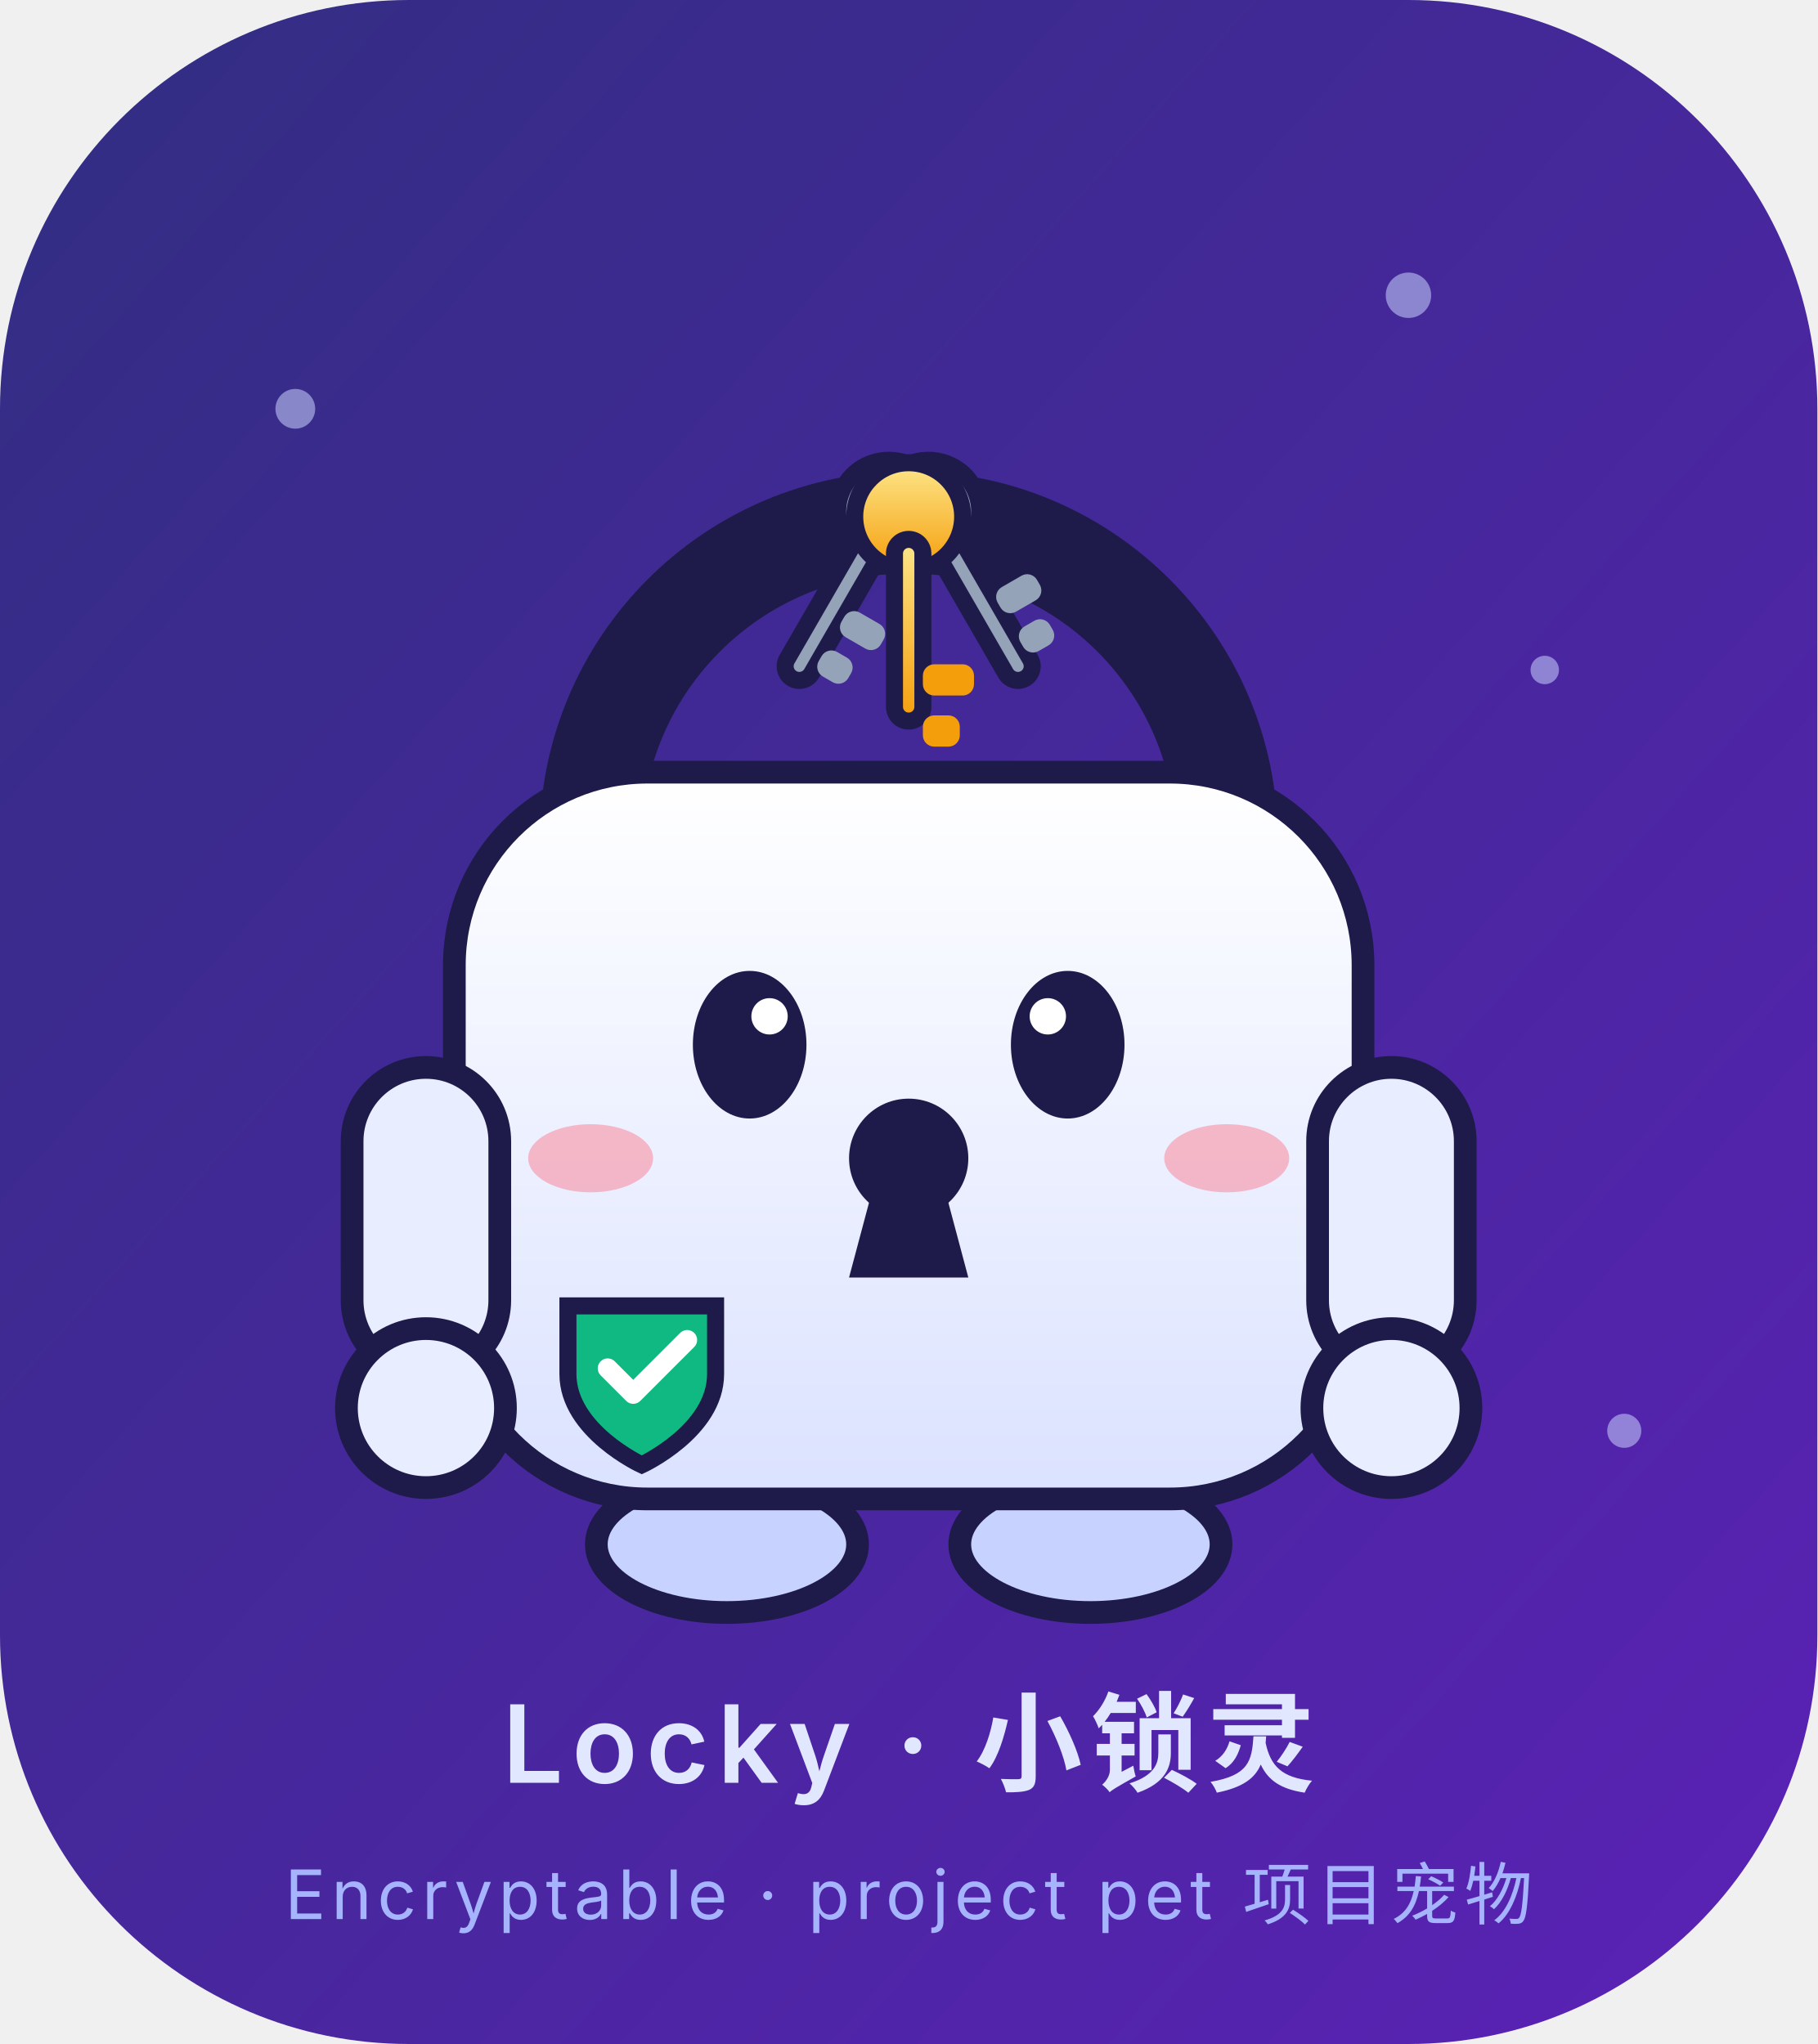
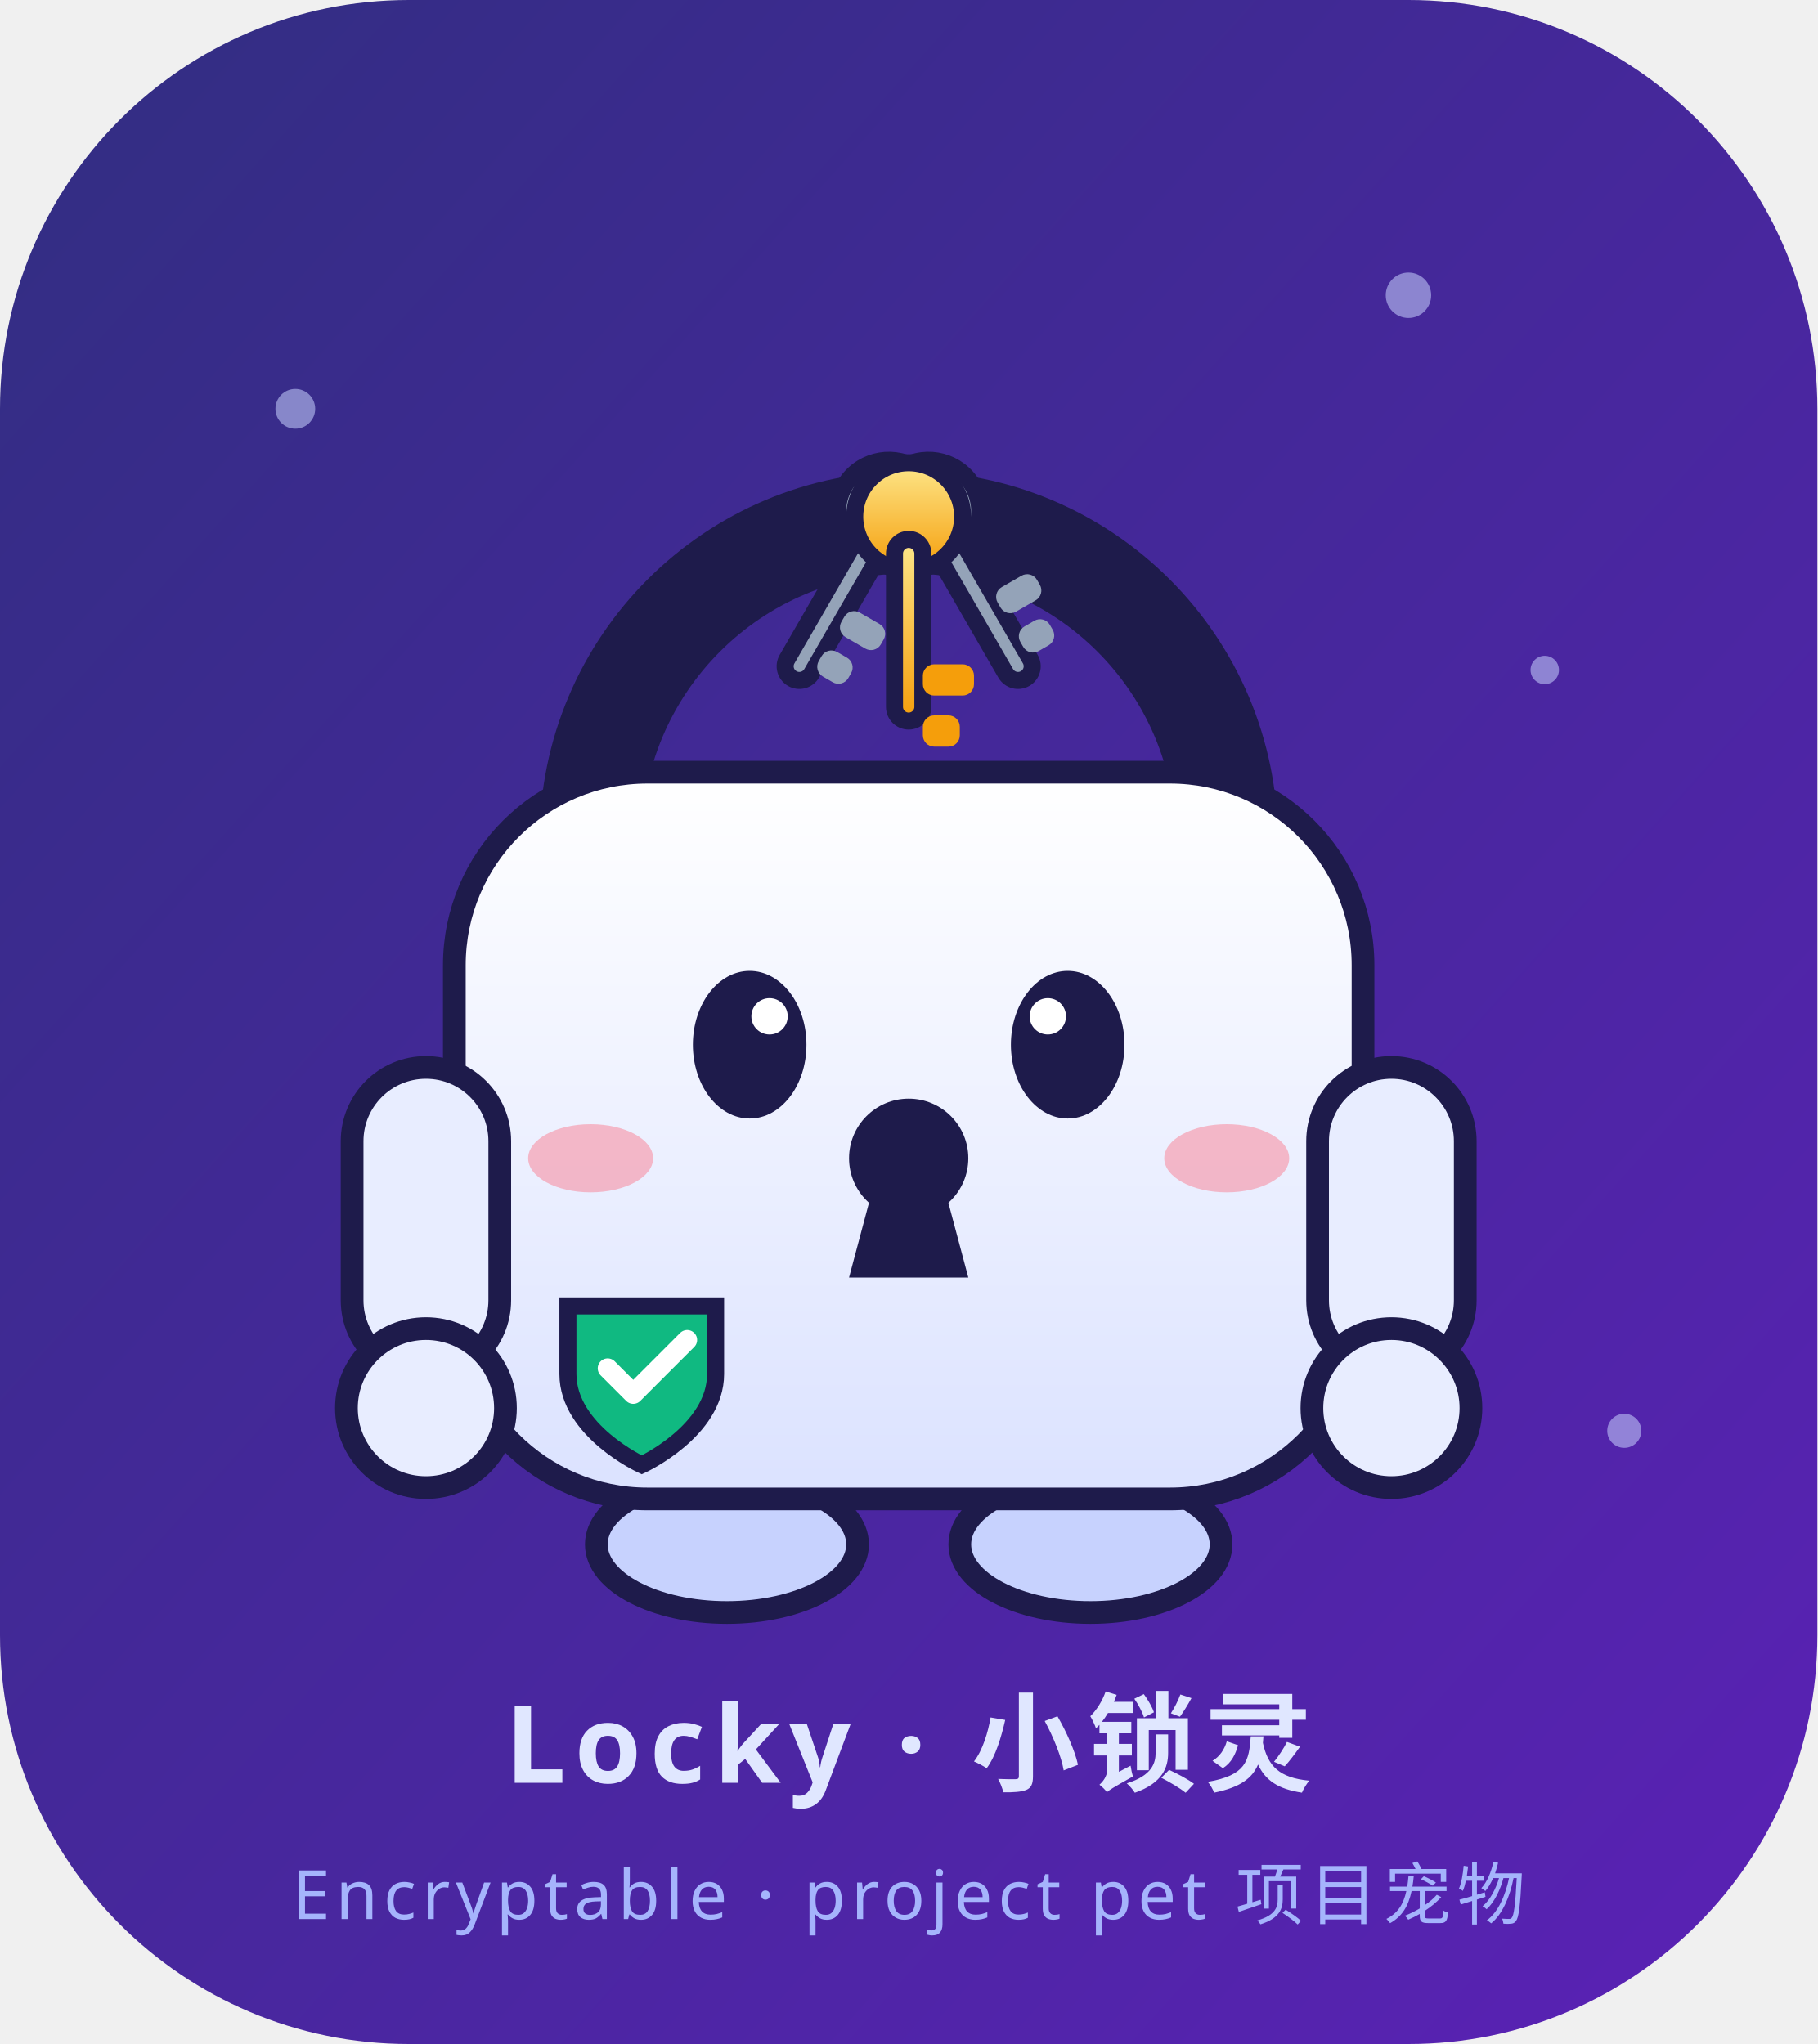
<svg xmlns="http://www.w3.org/2000/svg" viewBox="0 0 320 360" role="img" aria-labelledby="petTitle petDesc">
  <defs>
    <linearGradient id="bg" x1="0" y1="0" x2="1" y2="1">
      <stop offset="0" stop-color="#312E81" />
      <stop offset="1" stop-color="#5B21B6" />
    </linearGradient>
    <linearGradient id="body" x1="0" y1="0" x2="0" y2="1">
      <stop offset="0" stop-color="#FFFFFF" />
      <stop offset="1" stop-color="#DBE2FF" />
    </linearGradient>
    <linearGradient id="keyGold" x1="0" y1="0" x2="0" y2="1">
      <stop offset="0" stop-color="#FDE68A" />
      <stop offset="1" stop-color="#F59E0B" />
    </linearGradient>
  </defs>
  <rect width="320" height="360" rx="72" fill="url(#bg)" />
  <g opacity="0.55" fill="#C7D2FE">
    <circle cx="52" cy="72" r="3.5" />
    <circle cx="272" cy="118" r="2.5" />
    <circle cx="248" cy="52" r="4" />
    <circle cx="70" cy="228" r="2.5" />
    <circle cx="286" cy="252" r="3" />
  </g>
  <g transform="translate(0,-10)">
    <ellipse cx="128" cy="282" rx="23" ry="12" fill="#C7D2FE" stroke="#1E1B4B" stroke-width="4" />
    <ellipse cx="192" cy="282" rx="23" ry="12" fill="#C7D2FE" stroke="#1E1B4B" stroke-width="4" />
    <path d="M104 158 A56 56 0 0 1 216 158" fill="none" stroke="#1E1B4B" stroke-width="18" stroke-linecap="round" />
    <g transform="rotate(-30 160 94)">
      <circle cx="160" cy="101" r="9" fill="#94A3B8" stroke="#1E1B4B" stroke-width="3" />
      <rect x="157.5" y="105" width="5" height="30" rx="2.5" fill="#94A3B8" stroke="#1E1B4B" stroke-width="3" />
      <rect x="162.5" y="119" width="8" height="5" rx="2" fill="#94A3B8" />
      <rect x="162.5" y="127" width="6" height="5" rx="2" fill="#94A3B8" />
    </g>
    <g transform="rotate(30 160 94)">
      <circle cx="160" cy="101" r="9" fill="#94A3B8" stroke="#1E1B4B" stroke-width="3" />
      <rect x="157.5" y="105" width="5" height="30" rx="2.5" fill="#94A3B8" stroke="#1E1B4B" stroke-width="3" />
      <rect x="162.5" y="119" width="8" height="5" rx="2" fill="#94A3B8" />
      <rect x="162.5" y="127" width="6" height="5" rx="2" fill="#94A3B8" />
    </g>
    <g>
      <circle cx="160" cy="101" r="9.5" fill="url(#keyGold)" stroke="#1E1B4B" stroke-width="3" />
      <rect x="157.5" y="105" width="5" height="32" rx="2.5" fill="url(#keyGold)" stroke="#1E1B4B" stroke-width="3" />
      <rect x="162.5" y="127" width="9" height="5.5" rx="2" fill="#F59E0B" />
      <rect x="162.5" y="136" width="6.5" height="5.5" rx="2" fill="#F59E0B" />
    </g>
    <rect x="80" y="146" width="160" height="128" rx="34" fill="url(#body)" stroke="#1E1B4B" stroke-width="4" />
    <rect x="62" y="198" width="26" height="54" rx="13" fill="#E8EDFF" stroke="#1E1B4B" stroke-width="4" />
    <rect x="232" y="198" width="26" height="54" rx="13" fill="#E8EDFF" stroke="#1E1B4B" stroke-width="4" />
    <circle cx="75" cy="258" r="14" fill="#E8EDFF" stroke="#1E1B4B" stroke-width="4" />
    <circle cx="245" cy="258" r="14" fill="#E8EDFF" stroke="#1E1B4B" stroke-width="4" />
    <path d="M100 240 h26 v12 c0 10 -13 16 -13 16 s-13 -6 -13 -16 z" fill="#10B981" stroke="#1E1B4B" stroke-width="3" />
    <path d="M107 251 l4.5 4.5 l9.5 -9.5" fill="none" stroke="#FFFFFF" stroke-width="3.5" stroke-linecap="round" stroke-linejoin="round" />
    <ellipse cx="132" cy="194" rx="10" ry="13" fill="#1E1B4B" />
    <ellipse cx="188" cy="194" rx="10" ry="13" fill="#1E1B4B" />
    <circle cx="135.5" cy="189" r="3.2" fill="#FFFFFF" />
    <circle cx="184.5" cy="189" r="3.2" fill="#FFFFFF" />
    <ellipse cx="104" cy="214" rx="11" ry="6" fill="#FB7185" opacity="0.45" />
    <ellipse cx="216" cy="214" rx="11" ry="6" fill="#FB7185" opacity="0.45" />
    <circle cx="160" cy="214" r="10.5" fill="#1E1B4B" />
    <path d="M153.5 220 h13 l4 15 h-21 z" fill="#1E1B4B" />
  </g>
-   <text x="160" y="314" text-anchor="middle" font-family="ui-sans-serif,-apple-system,'Segoe UI','Noto Sans SC','Microsoft YaHei',sans-serif" font-size="19" font-weight="600" fill="#E0E7FF" letter-spacing="1.5">Locky · 小锁灵</text>
-   <text x="160" y="338" text-anchor="middle" font-family="ui-sans-serif,-apple-system,'Segoe UI','Noto Sans SC','Microsoft YaHei',sans-serif" font-size="12" fill="#A5B4FC" letter-spacing="1">Encryptable · project pet 项目宠物</text>
+   <text x="160" y="314" text-anchor="middle" font-family="'Noto Sans SC','Source Han Sans SC',sans-serif" font-size="19" font-weight="600" fill="#E0E7FF" letter-spacing="1.5">Locky · 小锁灵</text>
+   <text x="160" y="338" text-anchor="middle" font-family="'Noto Sans SC','Source Han Sans SC',sans-serif" font-size="12" fill="#A5B4FC" letter-spacing="1">Encryptable · project pet 项目宠物</text>
</svg>
